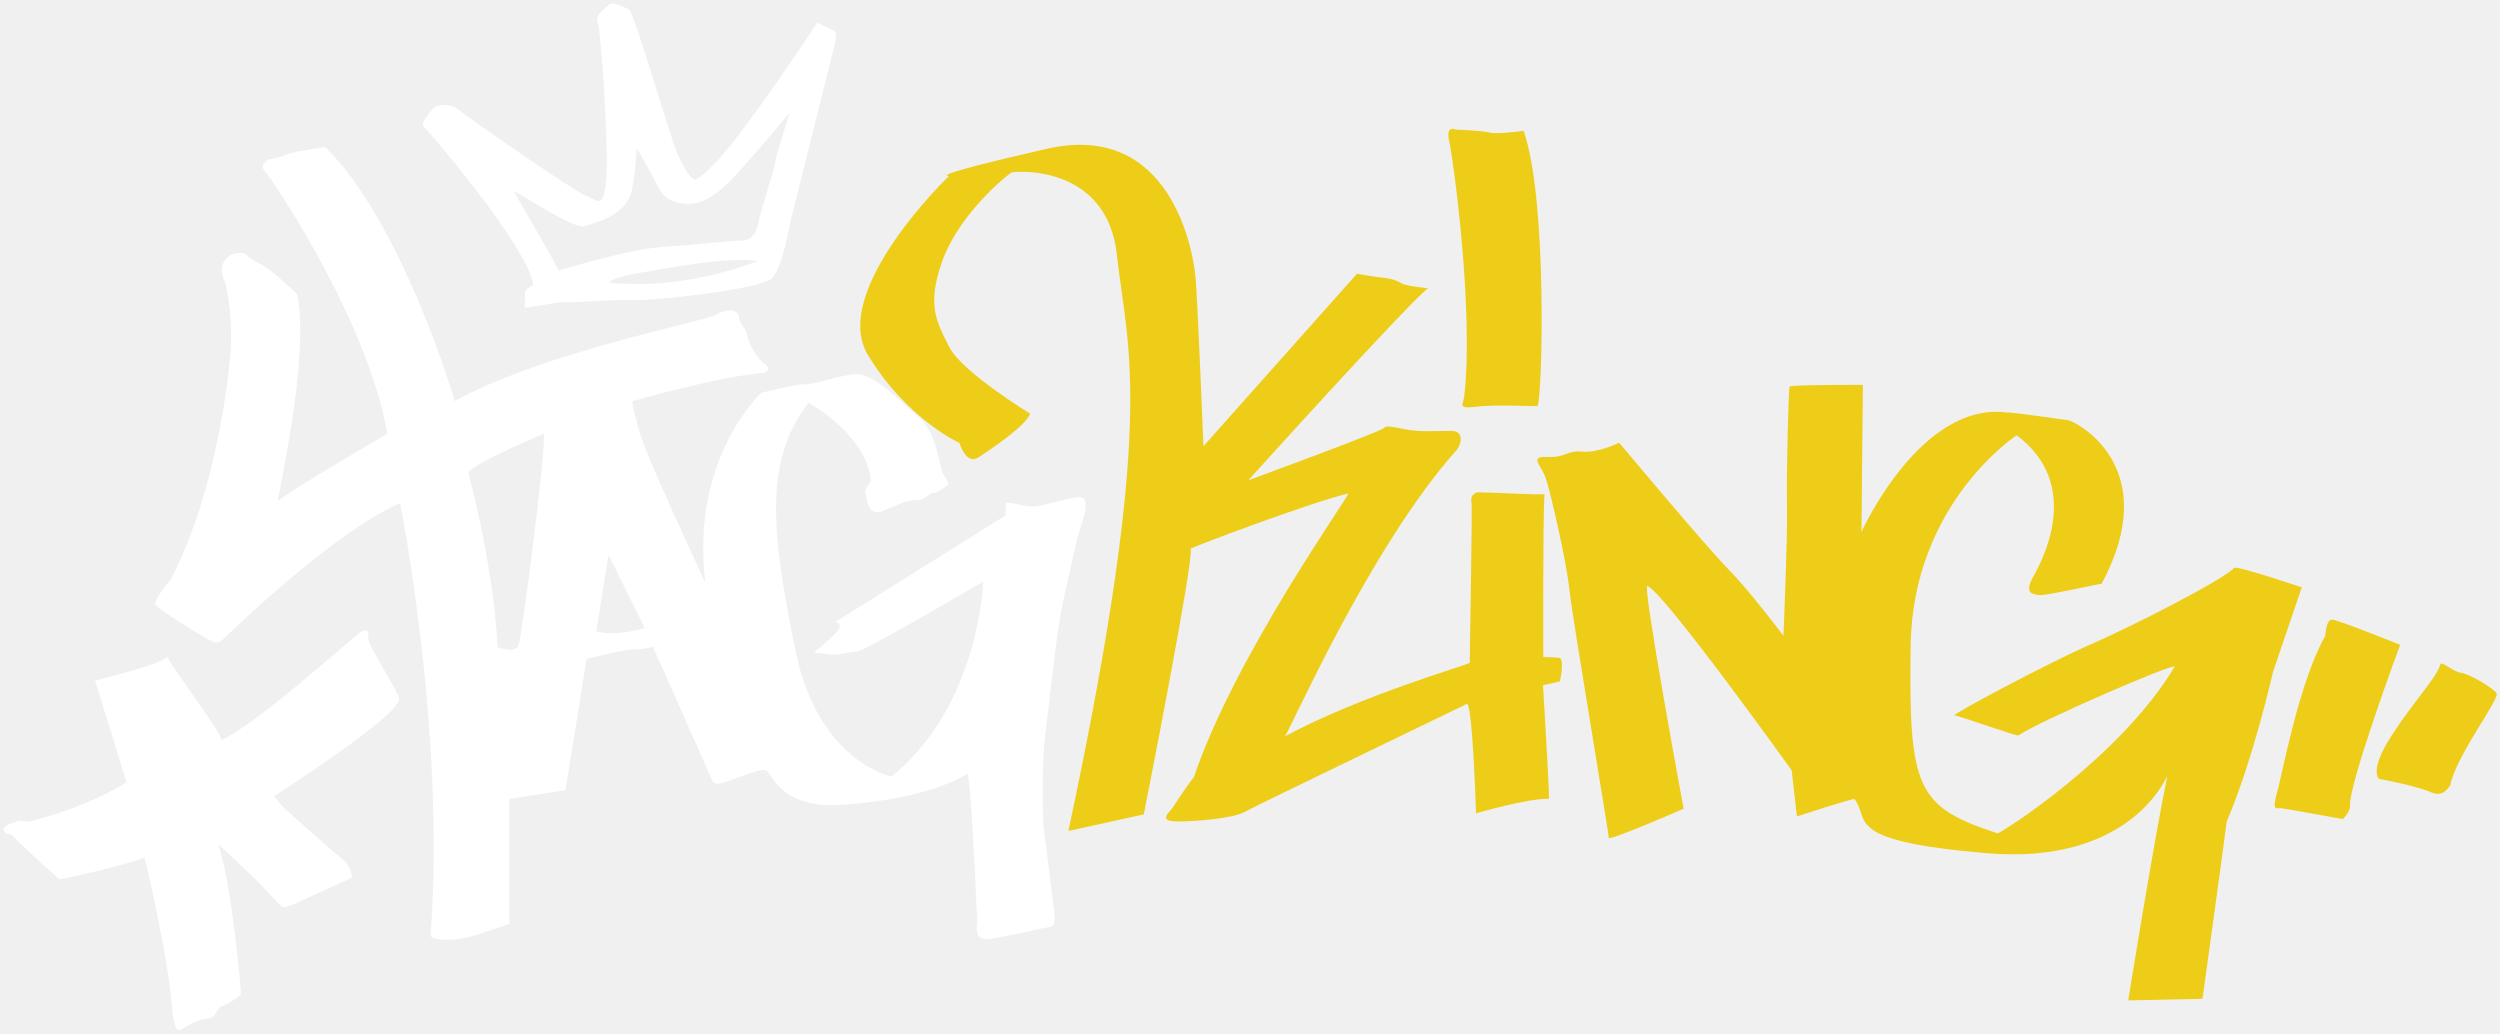
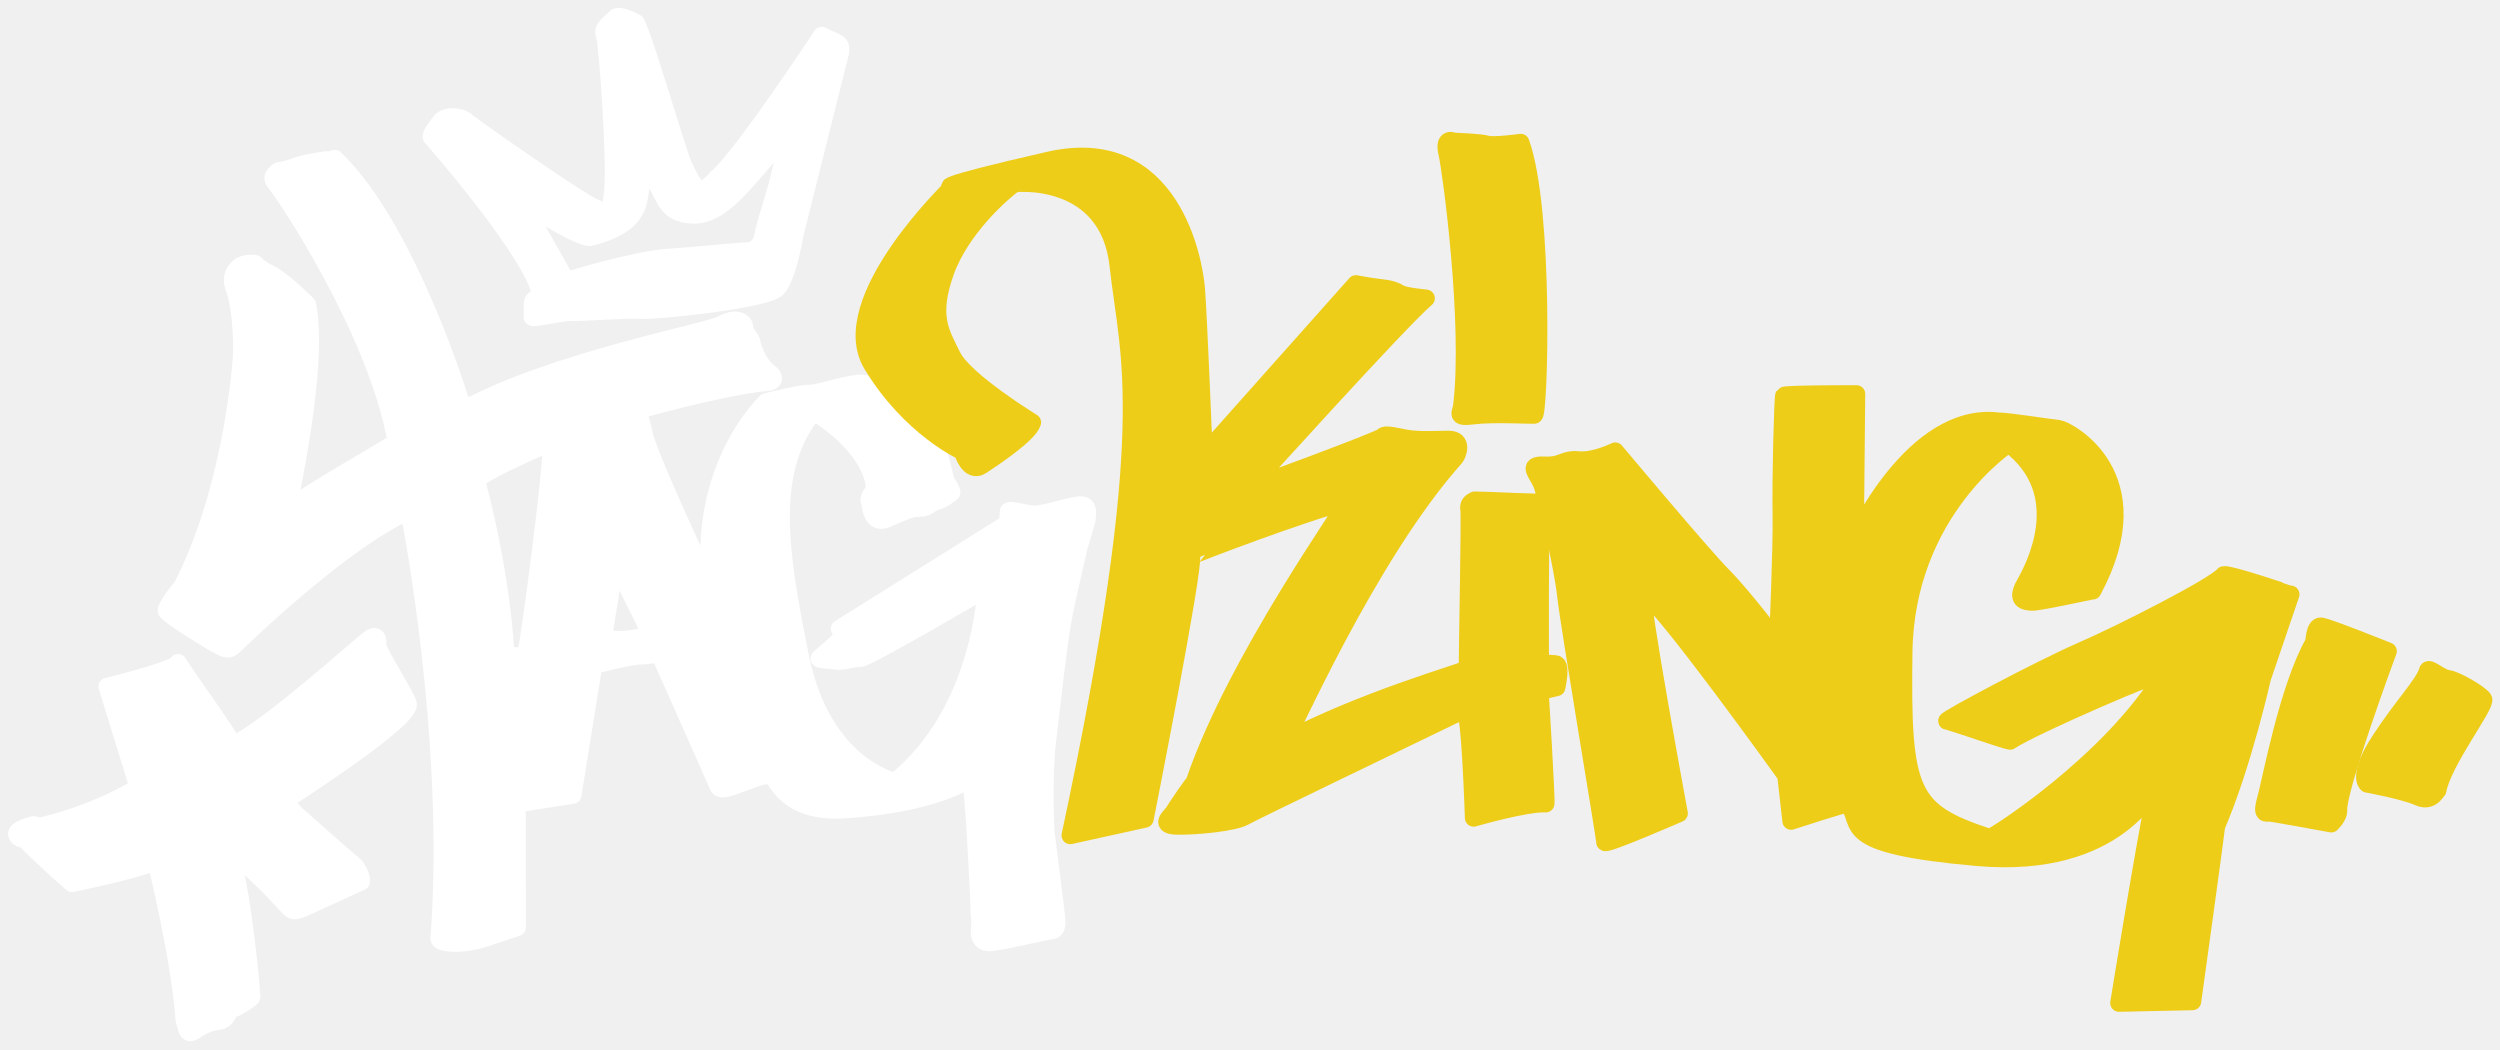
- <svg xmlns="http://www.w3.org/2000/svg" viewBox="190 335 5640 2332" role="img" aria-label="TAGKING">
+ <svg xmlns="http://www.w3.org/2000/svg" viewBox="160 305 5700 2392" role="img" aria-label="TAGKING">
  <style type="text/css">
- 	.st0{fill:#FFFFFF;}
- 	.st1{fill:#EDCD18;}
+ 	path{stroke-width:40;stroke-linejoin:round;stroke-linecap:round;}
+ 	.st0{fill:#FFFFFF;stroke:#FFFFFF;}
+ 	.st1{fill:#EDCD18;stroke:#EDCD18;}
</style>
  <g>
    <path class="st0" d="M1020.9,1776.7c1.2-12.7,0.1-28.2-19.1-14.6c-19.2,13.6-232.1,206.5-312.4,242.5   c5.8-7.1-96.7-144.9-123.4-188.4c-1.4,15.2-161.5,54.1-161.5,54.1l70.8,229.7c0,0-82.8,54.6-217.8,87.9c-8,2.1-21-2-21-2   s-41.8,9.5-38,21.8c3.8,12.3,15.6,7.1,21.3,14c5.7,6.9,58.9,57,68,64.9c9.1,7.9,36.5,32.3,36.5,32.3s138.8-27.9,191.6-49.8   c0.5,2.2,54.8,221,64.3,360.9c0.1-1.4,5.1,22.4,8.2,26.2c3.1,3.8,8.1,3.6,15.6-1.4c7.5-4.9,16.6-11.2,33.4-17.3   c16.8-6.2,30.3,0,40.5-18.1c10.2-18.1,8.8-11.2,23.6-19c14.8-7.8,32.2-20.3,32.4-22.4s-20.3-251-52.3-338.6   c1.5-0.6,69.5,64.4,86.3,80.8c16.8,16.4,49.3,53.3,55.9,58.2c6.6,4.9,14.6,2.1,24.9-1.9c10.3-4,121.6-55.6,134.9-61.5   c1.4-6.9-5.6-30.2-20.8-41.5c-15.2-11.3-131.7-115.3-131.7-115.3l-22.8-27.1c0,0,283.6-181.1,282.1-219.7   C1093.6,1904,1019.8,1789.4,1020.9,1776.7z" />
    <path class="st0" d="M2544.4,2203.2c-0.8-5-5.9-135.5,3.5-208.9c9.3-73.4,25.3-230.4,38.6-293.5c13.3-63.1,34-151.6,34-151.6   s19.4-61.3,18.6-66.4c-0.8-5,5-26.8-16.1-26.3c-21.1,0.5-82.5,22-104.7,21.2c-22.2-0.8-58.2-12.9-58.8-6.7   c-0.6,6.1-1.3,27.1-1.3,27.1l-384,240.2c0,0,18.4,1.7,5.6,19.1c-12.8,17.4-48.8,45-51.6,48.4c-2.8,3.5,22,3.3,37.8,6   c15.8,2.7,40.3-7.4,55-6s287.3-158.8,287.3-158.8s-8.9,280.2-207.1,440c-1.2-0.1-165.2-34-216.2-282.7   c-51-248.7-76.3-428.1,28.8-559.4c0.5-4.9,137.5,78.5,140.7,176.6c-2.9,4.7-15.2,17.1-12.2,24.9c3,7.7,3.4,56,38.2,42   c34.7-14.1,54.4-25.9,75.4-25.1c21,0.7,31.3-16.9,39.9-16.1c8.6,0.8,34-19.1,34-19.1s-1.5-10-10.4-20.8   c-8.9-10.7-14.6-95.5-55.9-130.3c-41.3-34.8-103.1-102.5-145.6-97.8c-42.5,4.7-92.6,23.5-112.3,22.9c-19.8-0.6-98.4,19.3-98.4,19.3   s-161.2,148.3-125.7,430.3c-0.7-6.3-154.1-326.1-154.8-366.5c-10.8-33.2-9.7-45.2-9.7-45.2s175.3-50.7,286.6-63.2   c10.7,1,32.7-5,8.9-23.3c-23.8-18.3-37.6-57.2-38.1-66.7c-0.5-9.4-16.8-21.7-16.9-35.2c-0.1-13.4-20.5-24.8-50.3-7.4   c-29.8,17.4-386.6,83.4-591.9,195.8c2.7,0.2-122.6-411.5-292-573.3c-1.8,1-65.9,8.4-87.3,17.2c-22.3,9.2-39.9,10.6-39.9,10.6   s-22.6,12.2-8.6,26.8c14,14.6,229.3,329.5,276.5,591.4c-3.8,4.7-202.1,116.9-247.4,152.9c-1-6.8,73.1-325.3,44-466.2   c0,0-55.9-55.9-84.1-69.5c-28.2-13.7-34.6-23.5-34.6-23.5s-24.1-4.1-37.6,8.1c-13.4,12.2-19,26.4-8.1,53.8   c10.9,27.4,17.6,107.1,14.6,152.2c-3,45.1-27.9,315.6-137.1,525c0.4-4-36.5,43.6-34,52.4c2.6,8.8,100.1,69.2,120.2,79.6   c20.1,10.4,24.6,8.3,35.8-2.6c11.3-10.9,245.4-238.8,396.7-304.8c1.3,3.5,103.5,517.1,69,974.6c-1.1,11.6,53.5,16.7,107-1.7   c53.5-18.4,70.6-23.4,70.6-23.4l-0.3-282.1l127-19.8l47.7-296c0,0,85.5-22,107.2-21.7c21.7,0.4,42.3-6.1,42.3-6.1   s131,294.3,133.7,301.3c2.7,6.9,5.5,12.2,33.1,3.1c27.6-9.1,76.4-31.2,89.1-25c12.8,6.2,32,86.4,168,77.5   c136-9,232-37.4,285.3-70.1c7.1-4.3,20.9,283.3,20.3,289.5s3,33.7,2.1,43.5c-0.9,9.8-7.8,43.8,27.2,39.7   c35.1-4.1,126.3-26.6,136.2-26.9c9.9-0.3,11-11.4,11.5-17.5C2570.3,2402.5,2545.2,2208.2,2544.4,2203.2z M1360.2,1789.2   c-7.4,22.8-49.4,5.1-47.6,5.2c-10.8-201.8-70.4-404.7-66.2-393.9c14.2-21.4,170.6-87.1,170.6-87.1   C1421.2,1361,1367.5,1766.4,1360.2,1789.2z M1535.3,1758.9l27.5-172.1l81.9,165.2C1644.7,1752,1577.3,1772.6,1535.3,1758.9z" />
    <path class="st0" d="M1393.1,976.3c-1.1,3.1-17.9,11.2-18.5,17.6s-0.2,28.1-0.7,33.7c-0.5,5.6,67.9-12.1,90.3-10.8   c22.4,1.3,116.4-6.8,155.6-4.7c39.2,2.1,286.9-23.8,311.8-49.6c24.9-25.8,40.5-123.3,40.5-123.3s89.9-359,96.3-385   c6.4-25.9,14.7-45.3-1.5-52.4c-16.2-7.1-33.1-15.6-33.1-15.6s-184.7,280.6-240.3,325.3c-1.2,3.9-29.3,29.4-36.5,28.7   c-7.2-0.7-22.1-21.4-38.1-56.6c-16-35.3-88.1-287.3-108.6-326.2c0,0-38.1-22.1-47.2-11.6c-9,10.4-31.8,21.9-24.6,39.5   c7.2,17.6,25.5,286.2,19,355.6c-6.5,69.3-19.5,45.6-45.2,36c-25.6-9.6-264.3-174.3-291.9-197.8c-11.4-7.5-43-12.9-55.7,2.8   c-12.7,15.7-24.8,33.1-20.3,36.7C1148.9,622.1,1375.4,882.1,1393.1,976.3z M1595.8,974.6c-75.5,1.2,9.6-20.2,53.6-26.9   c44.1-6.7,178.3-34.4,250.2-23.9C1899.6,923.8,1750.8,984.7,1595.8,974.6z M1505,846c76.6-19.4,95.1-45.8,106.1-68.1   c10.9-22.3,15-108.8,15-108.8s26.5,43.5,41.3,73.8c14.9,30.3,27.4,50.8,74.7,52c47.3,1.2,89.5-45.5,111.8-69.1   c22.3-23.6,118.1-136.9,118.1-136.9s-30.5,93.6-34.2,115.8c-3.7,22.2-32.6,107.9-37.6,135.6c-5,27.7-20.4,37.5-38.9,37.4   c-18.5-0.1-107.9,10-179.1,14.6c-71.2,4.6-232.4,52.2-231.8,53.9c-4.4-13.3-102.1-180.8-102.1-180.8   C1394.4,790.7,1475.4,844.9,1505,846z" />
  </g>
  <g>
    <path class="st1" d="M3707,1818.9c-14.1-1.3-35.3-1.5-35.3-1.5s-1.3-308.4,2.6-368.2c1.4,3.7-109.5-3.2-152-3.6   c-9.3,4.4-15,9.2-12.7,21.8c2.4,12.6-3.4,300.9-3.8,362.8c-4,4.9-244.2,72.8-417.7,166.4c7.2-1.1,188.4-423.5,390.3-649.1   c4-4.9,19.7-40.7-15.7-40.4c-35.5,0.2-56.9,1.8-83.2-0.7c-26.3-2.5-60.6-14.5-66.7-6.2c-6.1,8.3-306.6,118.3-306.6,118.3   s349.5-387.2,405.2-433.3c0,0-49.2-4.6-59.2-10.9c-10-6.3-23.8-11.1-44.8-13.1c-21.1-2-55.9-8.8-55.9-8.8l-346.5,389.2   c0,0-12.7-318.3-17.7-379c-4.9-60.7-55.3-355.9-335.9-291.9c-280.6,64.1-220.1,60.9-220.1,60.9s-270.6,259.9-183.1,404.5   c87.4,144.6,206.4,198.2,206.4,198.2s14.7,51,43,32.4c28.3-18.6,108.9-72.4,116.1-98.6c0,0-154.4-94.5-182.2-150.2   c-27.7-55.7-51.5-92.3-16.4-192.1s130.2-182.6,156.4-201.6c3.1-2.6,216.1-22.7,238.4,187c22.4,209.8,92.3,353.4-109.6,1298.5   l170.1-37.5c0,0,114.3-577.5,105.7-599.5c0.2-1.8,261-101.3,355.3-124.4c4.9,4-253.4,360.7-348.9,642.3c0.5-5.3-40.7,56.4-47,66.5   s-34.7,30.4,9.5,31c44.2,0.6,128.3-7.5,152.6-21.2c24.3-13.7,336-163.4,501.1-243.6c13.3-9.4,21.2,246.5,21.2,246.5   s120.2-34.8,164.3-32.5c2.2-5.1-13.2-256.3-13.2-256.3l38.1-8.8C3709.1,1872.2,3721,1820.2,3707,1818.9z" />
    <path class="st1" d="M3493.2,1229.5c-1.6,17.3-17,28.6,26.4,23.1c43.4-5.5,127.2-0.8,138.4-1.4c11.2-0.5,24.6-466.5-30.9-621.1   c0,0-61.2,8.6-76.7,4c-15.5-4.6-75.7-6.6-75.7-6.6s-24.3-12.3-15.2,26.7C3468.7,693.2,3515.6,1040.9,3493.2,1229.5z" />
    <path class="st1" d="M5230.4,1615.8c-21.7,25.8-231,132.7-324.8,173.4c-93.8,40.8-314.8,158.8-306.3,159.6   c8.5,0.8,133,44.6,143.6,45.6c50.3-33.9,351.8-164.2,353.1-155.5c-122,205-393.1,376.7-399.5,376.1   c-182.9-60-200.6-100.2-196.1-423.3c4.5-323.1,241.7-476.6,239.4-474.7c150.2,112.6,57,283.9,36.4,320.5   c-20.6,36.7,0.7,38.6,15.5,40c14.9,1.4,135.3-25.9,139.5-25.5c142.7-265.2-59.9-367.7-76.9-369.3c-17-1.6-116.2-17.3-137.7-17.2   C4522,1241,4389.5,1535,4389.5,1535l3.2-331.8c0,0-162.8-0.2-165.3,3.8c-2.5,4-7.5,194.3-5.9,269.4c1.5,75.1-8.1,292.8-8.1,292.8   s-78.1-103.7-125.1-151c-47-47.3-245.5-284.4-245.5-284.4s-47.2,23.4-83.3,20.1c-36.1-3.4-35.6,13.8-78.3,12   c-42.7-1.9-14.5,17.9-4.4,46.7c10.2,28.8,46.8,186.5,53.6,251.4c6.8,64.9,89.7,552.6,88.9,561.1c-0.8,8.5,169-65.6,169-65.6   s-95.4-514.6-81.5-502.6c39.2,16.5,325.3,416.1,325.3,416.1l11.7,103.9c0,0,132.6-43.3,130.1-39.2c36.2,48.4-28.1,93.8,295,121.9   c323.1,28.1,405.5-165.6,410.5-173.7c-31.5,153.5-88.1,506-88.1,506l167.5-3.6c0,0,52.8-380.7,54.6-399.9   c60.2-140.1,104.4-337.3,104.4-337.3l65-191C5382.7,1660.1,5243.5,1612.8,5230.4,1615.8z" />
    <path class="st1" d="M5604.7,1789.7c0,0-137.6-55.3-152.9-56.8c-15.3-1.4-15.1,37.2-16.3,37.1c-59.3,104.5-97.9,317-109.3,356.5   c-11.4,39.5,1,31,9.9,31.8c8.9,0.8,139.2,24.6,139.2,24.6s16.9-15.8,16.3-29.4C5488.5,2103.1,5604.7,1789.7,5604.7,1789.7z" />
    <path class="st1" d="M5822.2,1898.8c-8.5-12.4-63.4-44.5-80.6-46.1c-17.2-1.6-45.5-29.3-46.6-17.9c-8.6,30.1-57.6,79.5-109.5,159.6   c-51.9,80.1-28.4,97.7-28.4,97.7s85.4,15.7,117.5,30.3c32.1,14.6,43.7-21,43.2-15.3C5729.8,2040.7,5830.7,1911.2,5822.2,1898.8z" />
  </g>
</svg>
